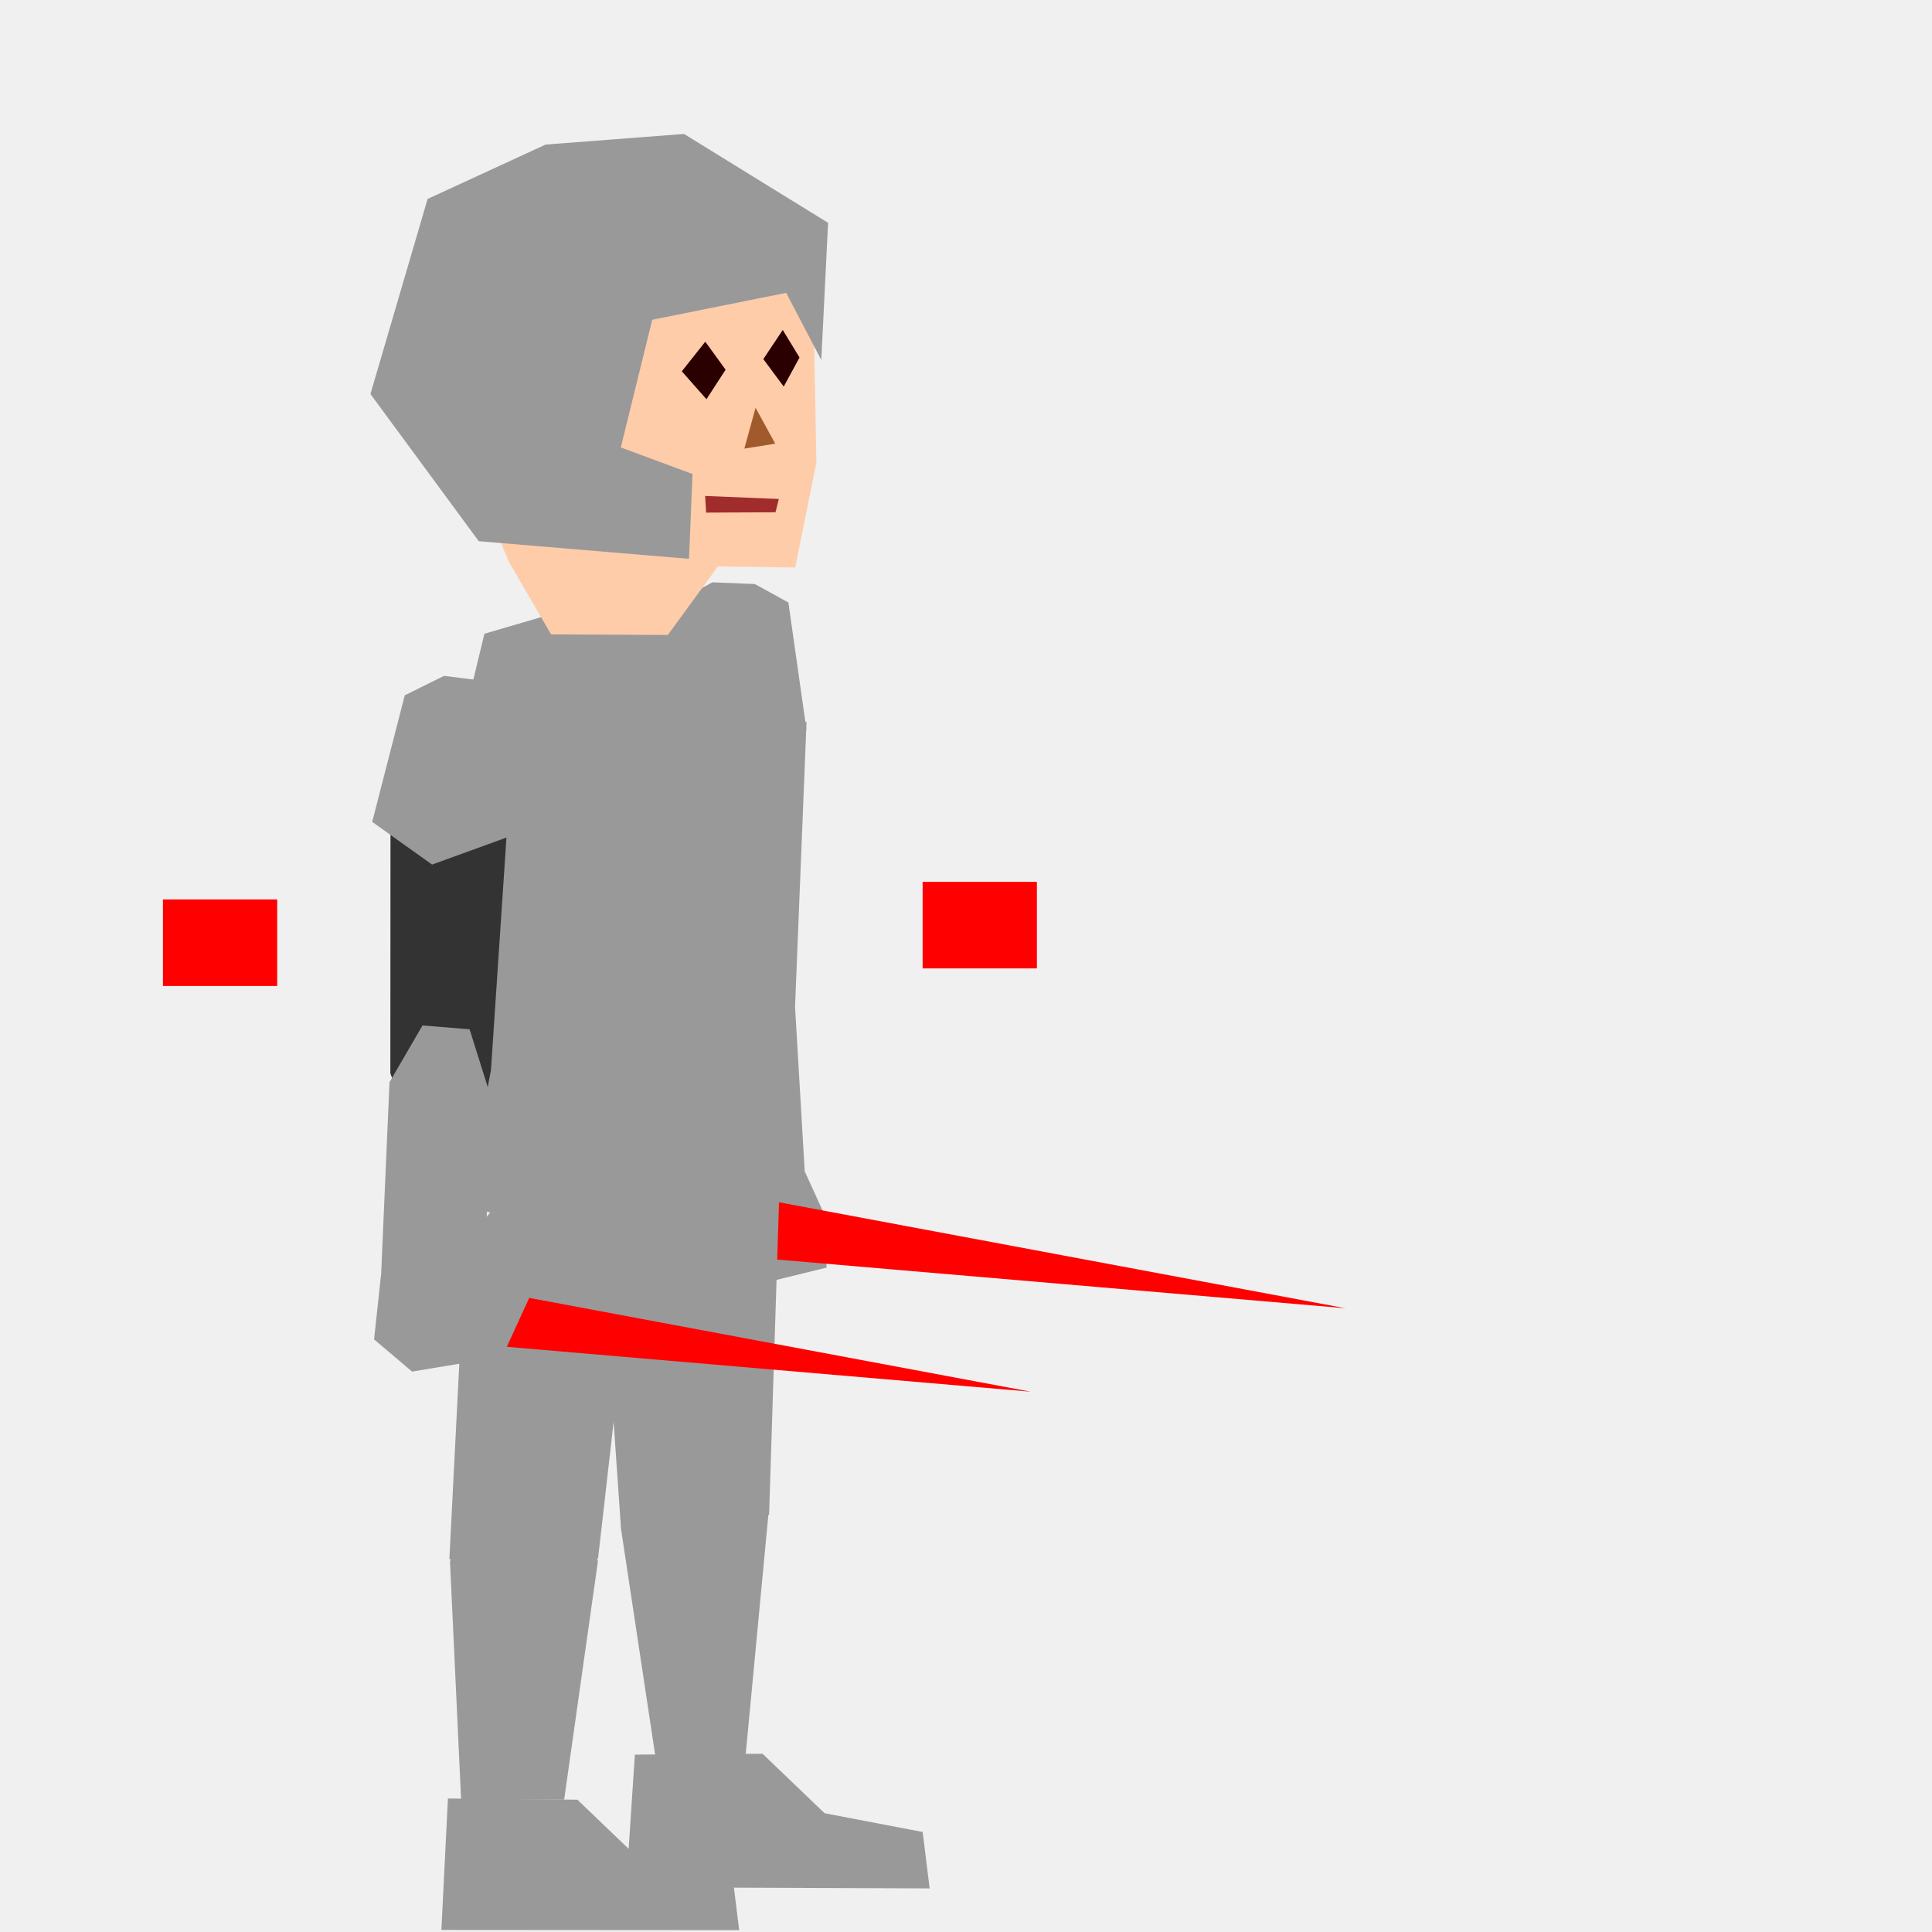
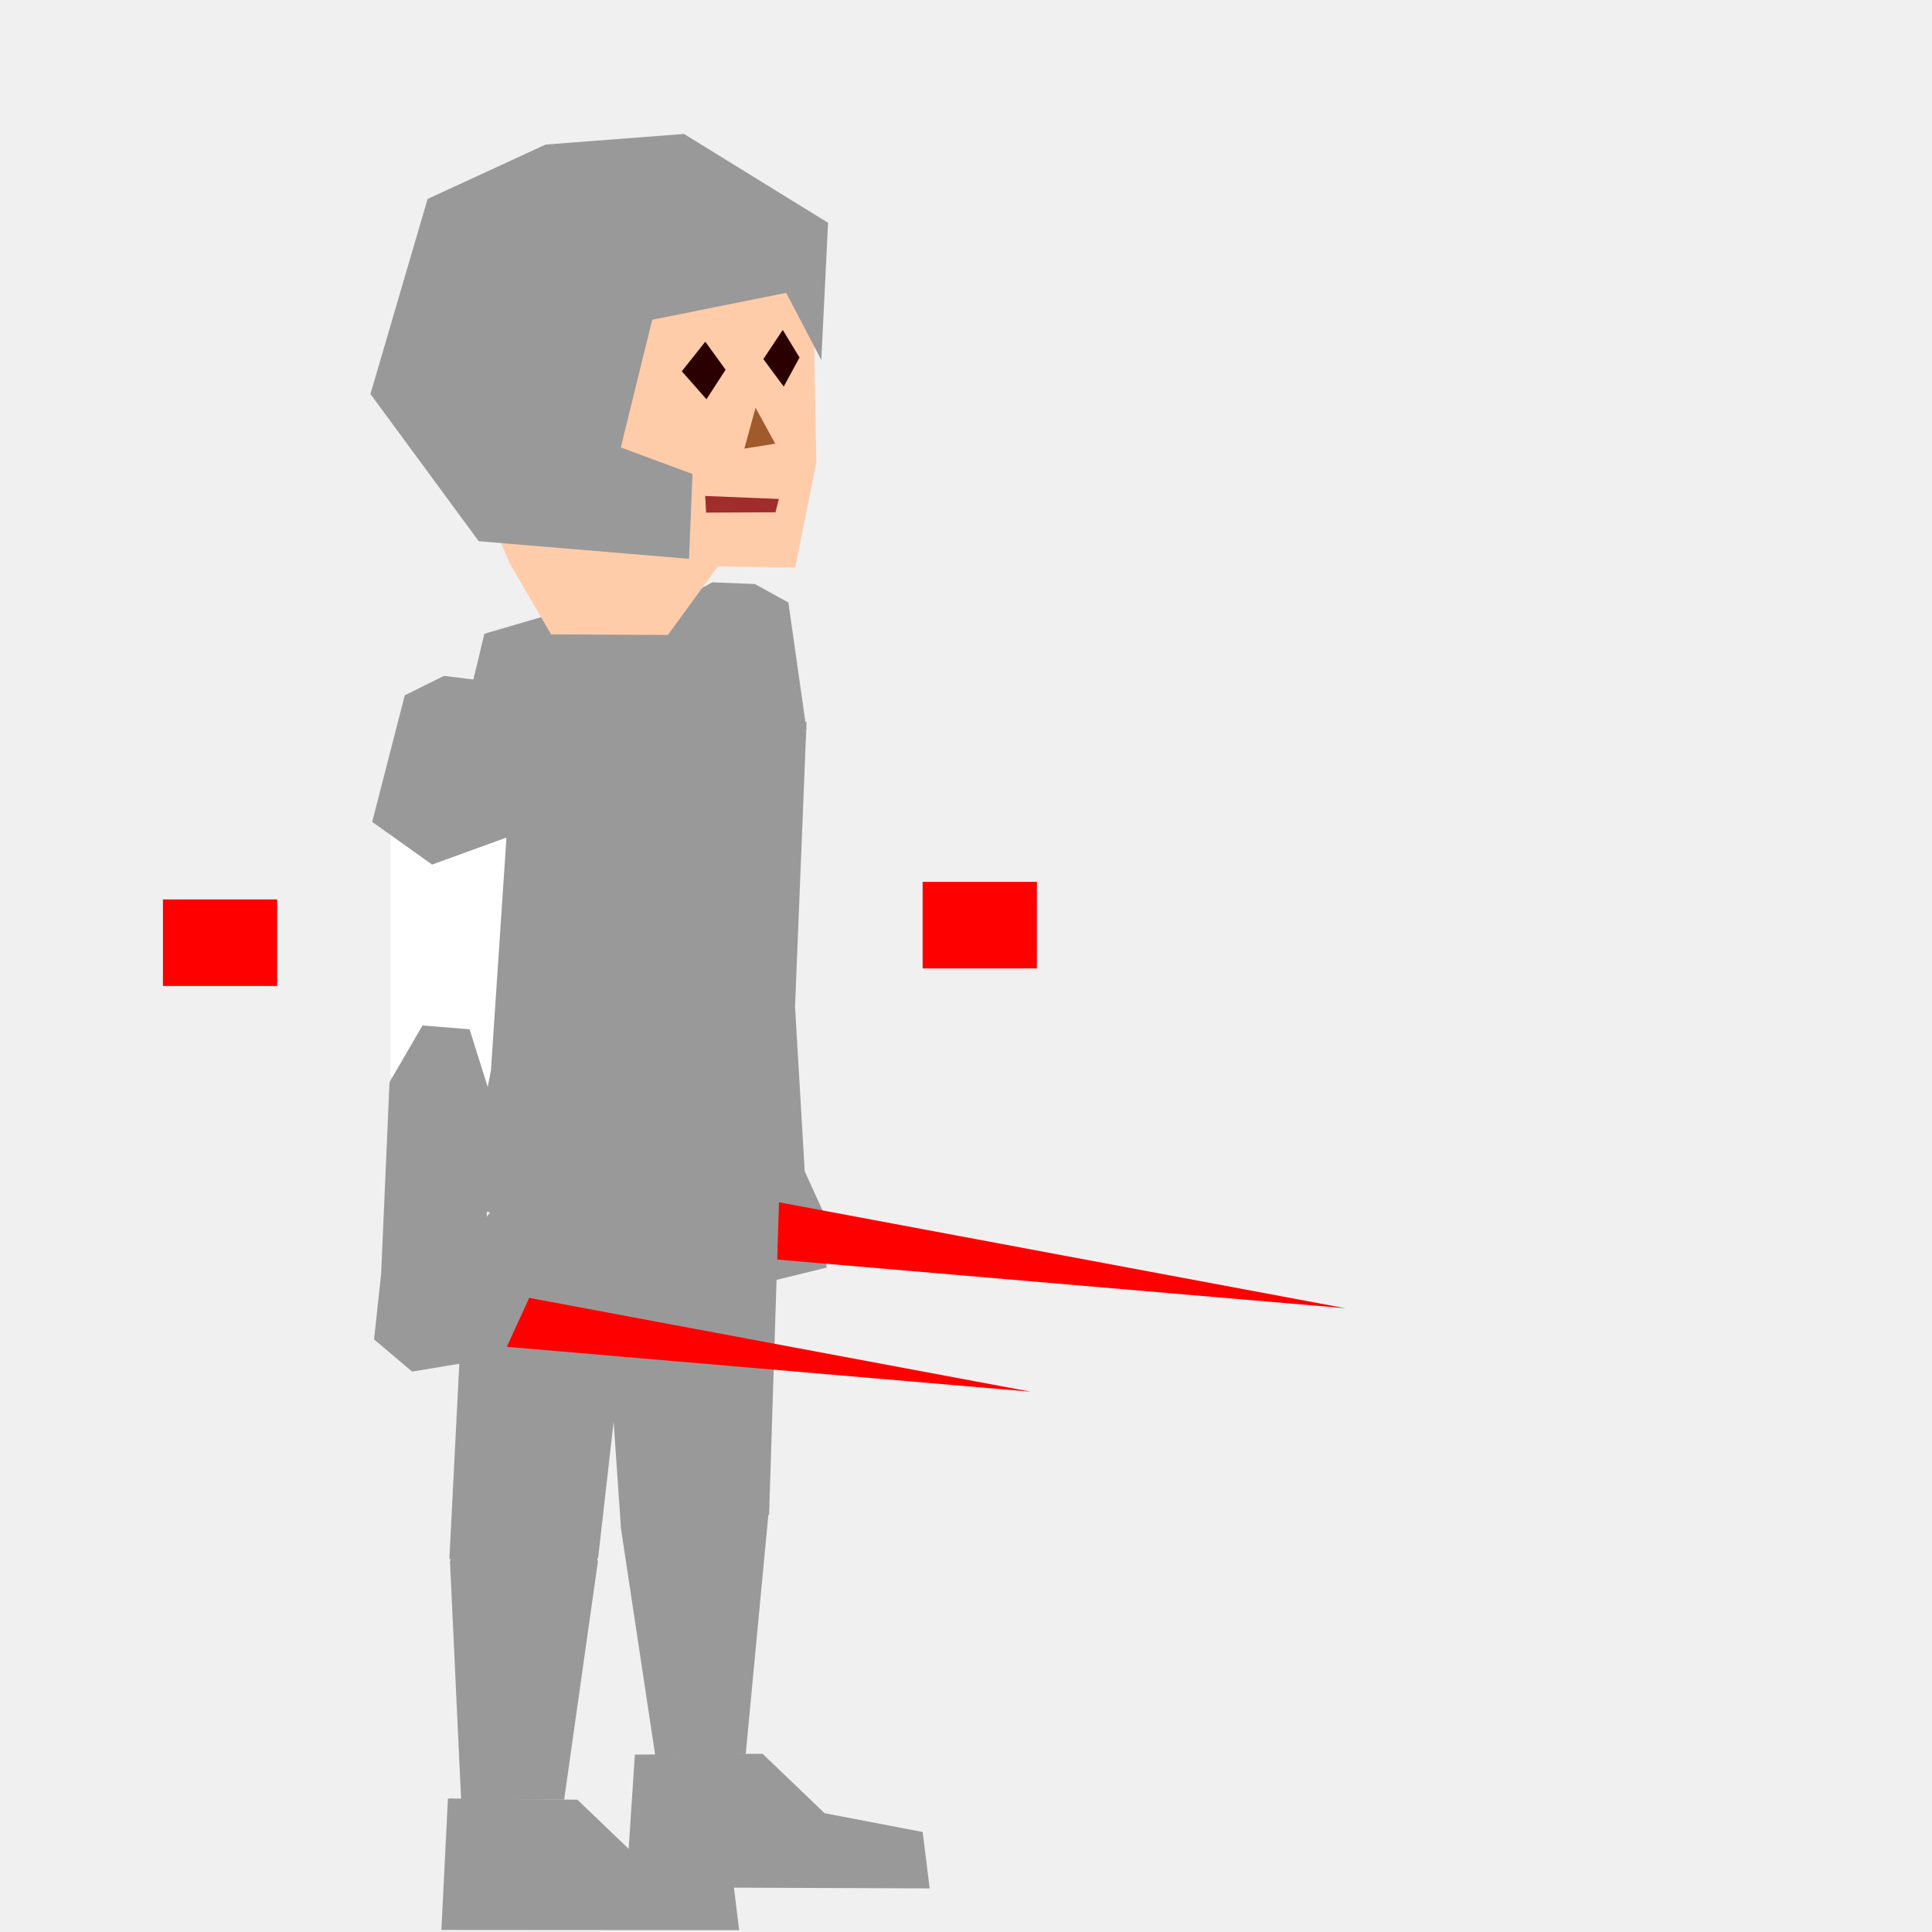
<svg xmlns="http://www.w3.org/2000/svg" id="svg10609" version="1.1" viewBox="0 0 100 100" height="100mm" width="100mm">
  <defs id="defs10606" />
  <g id="layer1">
    <path style="fill:#999999;fill-opacity:1;stroke:none;stroke-width:1.036;stroke-opacity:1" d="m 35.934,52.809 5.214,-0.608 0.598,-14.837 -5.955,-0.035" id="leftArm1">
      </path>
    <path style="fill:#999999;fill-opacity:1;stroke:none;stroke-width:1.036;stroke-opacity:1" d="m 36.207,61.793 -0.108,3.43 2.089,1.513 4.598,-1.125 -0.184,-2.9 -0.95,-2.083 -0.496,-8.438 -2.737,-2.37 -2.526,2.068" id="leftArm2">
      </path>
    <path style="fill:#999999;fill-opacity:1;stroke:none;stroke-width:1.036;stroke-opacity:1" d="m 34.88,31.22 -1.442,6.61 8.305,-0.07 -0.937,-6.575 -1.734,-0.955 -2.199,-0.089" id="leftShoulder">
      </path>
    <path style="fill:#ff0000;fill-opacity:1;stroke:none;stroke-width:1.036;stroke-opacity:1" d="m 38.256,61.844 -0.587,3.132 31.971,2.739" id="weaponLeft">
      </path>
    <path style="fill:#999999;stroke-width:0.265" d="m 32.861,90.819 -0.454,6.864 15.712,0.061 -0.362,-2.921 -5.078,-0.972 -3.209,-3.076" id="rightFoot">
      </path>
    <path style="fill:#999999;stroke-width:0.265" d="m 33.295,74.799 -1.161,4.271 1.779,11.774 4.685,-0.05 1.169,-12.348 -1.356,-4.19 -2.868,-1.382 -2.246,1.925" id="rightLeg2">
      </path>
    <path style="fill:#999999;stroke-width:0.265" d="m 33.219,57.698 -2.307,3.651 1.228,17.715 7.668,-0.654 0.566,-17.835 -1.73,-3.262" id="rightLeg1">
      </path>
    <path style="fill:#999999;stroke-width:0.265" d="m 23.185,93.09 -0.339,6.804 15.414,0.011 -0.362,-2.922 -4.865,-0.814 -3.147,-3.017" id="leftFoot">
      </path>
    <path style="fill:#999999;fill-opacity:1;stroke-width:0.265" d="m 24.543,77.136 -1.252,3.683 0.576,12.327 5.334,0.002 1.747,-12.334 -1.264,-3.806 -2.75,-1.039 -2.392,1.166" id="leftLeg2">
      </path>
    <path style="fill:#999999;stroke-width:0.265" d="m 27.413,60.286 -3.32,4.022 -0.834,16.394 7.696,-0.032 1.36,-11.932 2.812,-7.934" id="leftLeg1">
      </path>
    <path style="fill:#999999;fill-opacity:1;stroke:none;stroke-width:1.036;stroke-opacity:1" d="m 28.92,63.636 6.988,0.456 3.786,-1.096 1.546,-24.976 -6.103,-8.165 -10.064,2.948 -2.773,11.476 1.759,8.588 -0.143,9.536" id="body">
      </path>
    <path style="fill:#ffccaa;fill-opacity:1;stroke:none;stroke-width:1.036;stroke-opacity:1" d="m 40.074,12.148 -7.698,-1.78 -8.505,0.986 0.078,11.949 2.39,5.779 2.184,3.753 6.044,0.031 2.588,-3.545 4.005,0.054 1.095,-5.427 -0.122,-6.72" id="face">
      </path>
    <path style="fill:#2b0000;stroke-width:0.234" d="m 40.515,17.079 -1.005,1.508 1.055,1.422 0.819,-1.504" id="leftEye">
      </path>
    <path style="fill:#999999;stroke-width:0.299" d="m 35.404,6.933 -7.162,0.549 -6.109,2.815 -2.959,10.097 5.606,7.619 10.884,0.912 0.18,-4.391 -3.711,-1.374 1.626,-6.608 6.933,-1.394 1.819,3.478 0.35,-7.104" id="helmet">
      </path>
    <path style="fill:#2b0000;stroke-width:0.269" d="m 36.506,17.686 -1.216,1.533 1.276,1.445 0.991,-1.528" id="rightEye">
      </path>
    <path style="fill:#a02c2c;stroke-width:0.265" d="m 40.313,25.827 -3.815,-0.156 0.052,0.862 3.59,-0.018 z" id="mouth">
      </path>
    <path style="fill:#a05a2c;fill-opacity:1;stroke-width:0.152" d="m 39.108,21.106 -0.58,2.113 1.599,-0.253 z" id="nose">
      </path>
-     <path style="fill:#333333;fill-opacity:1;stroke:none;stroke-width:1.036;stroke-opacity:1" d="m 20.204,55.559 1.007,2.679 3.549,0.588 0.652,-3.438 0.87,-13.055 -6.07,-0.249" id="rightArm1">
+     <path style="fill:#ffffff;fill-opacity:1;stroke:none;stroke-width:1.036;stroke-opacity:1" d="m 20.204,55.559 1.007,2.679 3.549,0.588 0.652,-3.438 0.87,-13.055 -6.07,-0.249" id="rightArm1">
      </path>
    <path style="fill:#ff0000;fill-opacity:1;stroke:none;stroke-width:1.036;stroke-opacity:1" d="m 21.971,66.164 -0.587,3.132 31.971,2.739" id="weaponRight">
      </path>
    <path style="fill:#999999;fill-opacity:1;stroke:none;stroke-width:1.036;stroke-opacity:1" d="m 19.729,65.915 -0.367,3.412 1.968,1.666 4.67,-0.775 1.706,-3.726 -2.603,-0.594 0.283,-9.186 -1.081,-3.437 -2.437,-0.197 -1.707,2.936" id="rightArm2">
      </path>
    <path style="fill:#999999;fill-opacity:1;stroke:none;stroke-width:1.036;stroke-opacity:1" d="m 20.951,35.988 -1.686,6.552 3.099,2.21 5.108,-1.854 -0.693,-6.605 -1.742,-1.053 -2.055,-0.255" id="rightShoulder">
      </path>
    <rect style="fill:#ff0000;stroke-width:0.167" id="leftSupport" width="5.914" height="4.48" x="34.795" y="100">
      </rect>
    <rect style="fill:#ff0000;stroke-width:0.167" id="rightSupport" width="5.914" height="4.48" x="44.625" y="100">
      </rect>
    <rect style="fill:#ff0000;stroke-width:0.167" id="boundingLeft" width="5.914" height="4.48" x="8.433" y="46.554">
      </rect>
    <rect style="fill:#ff0000;stroke-width:0.167" id="boundingRight" width="5.914" height="4.48" x="47.755" y="45.645">
      </rect>
  </g>
</svg>
